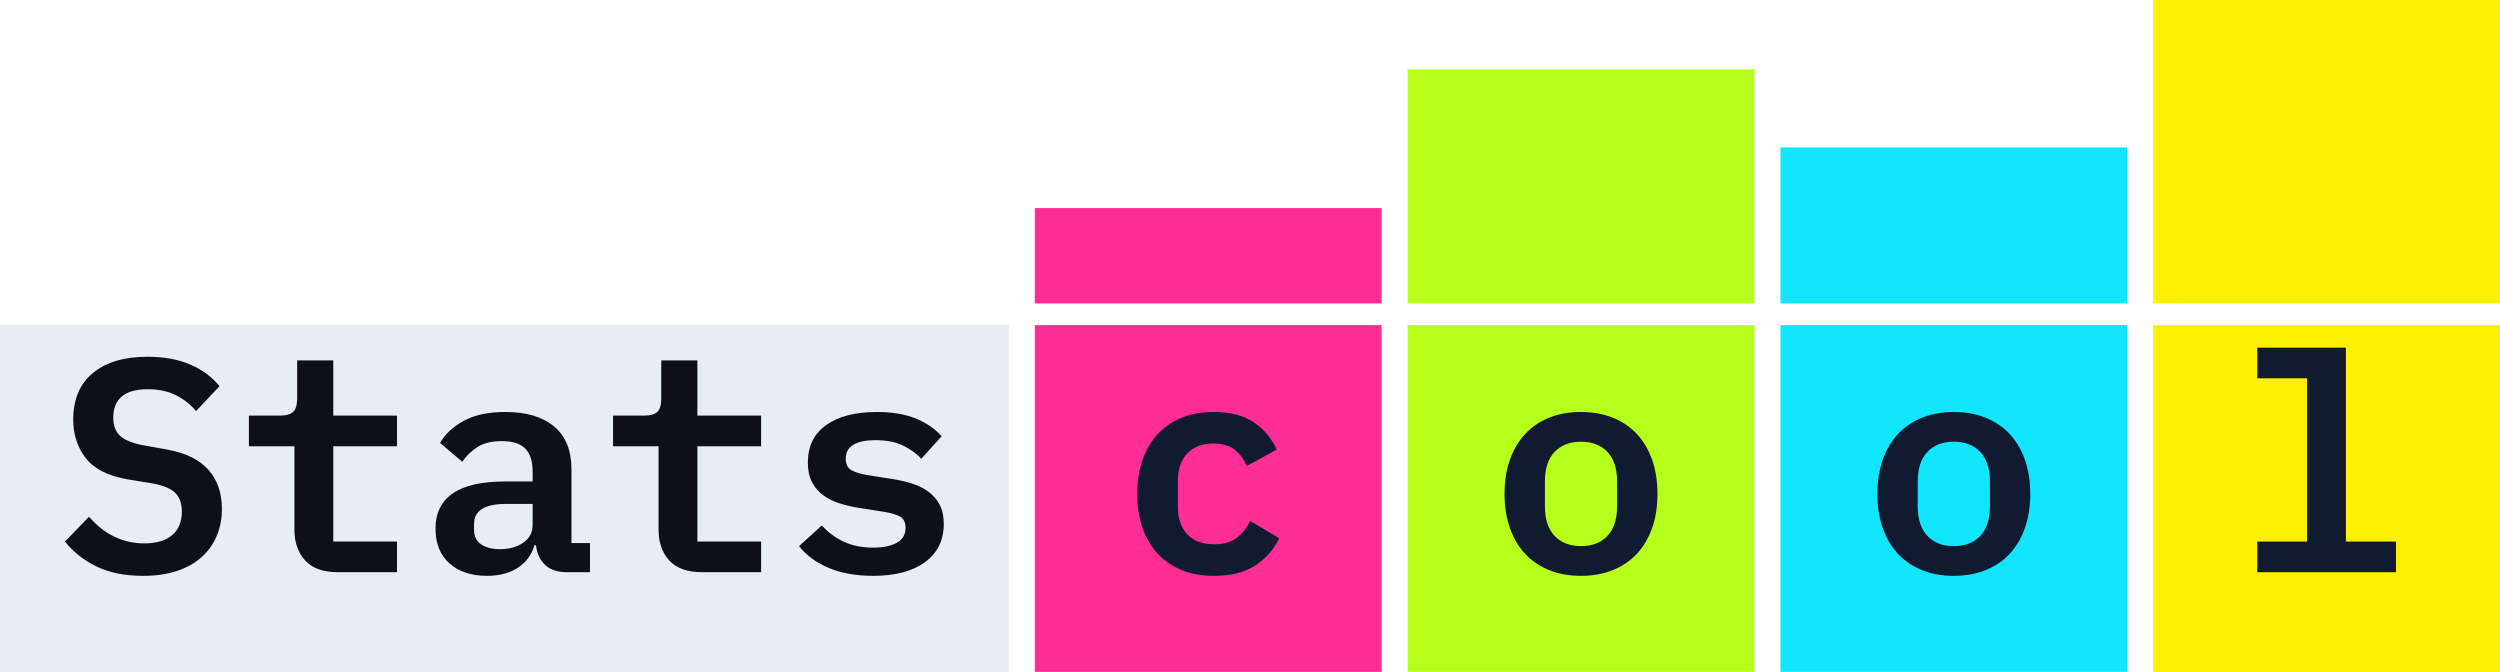
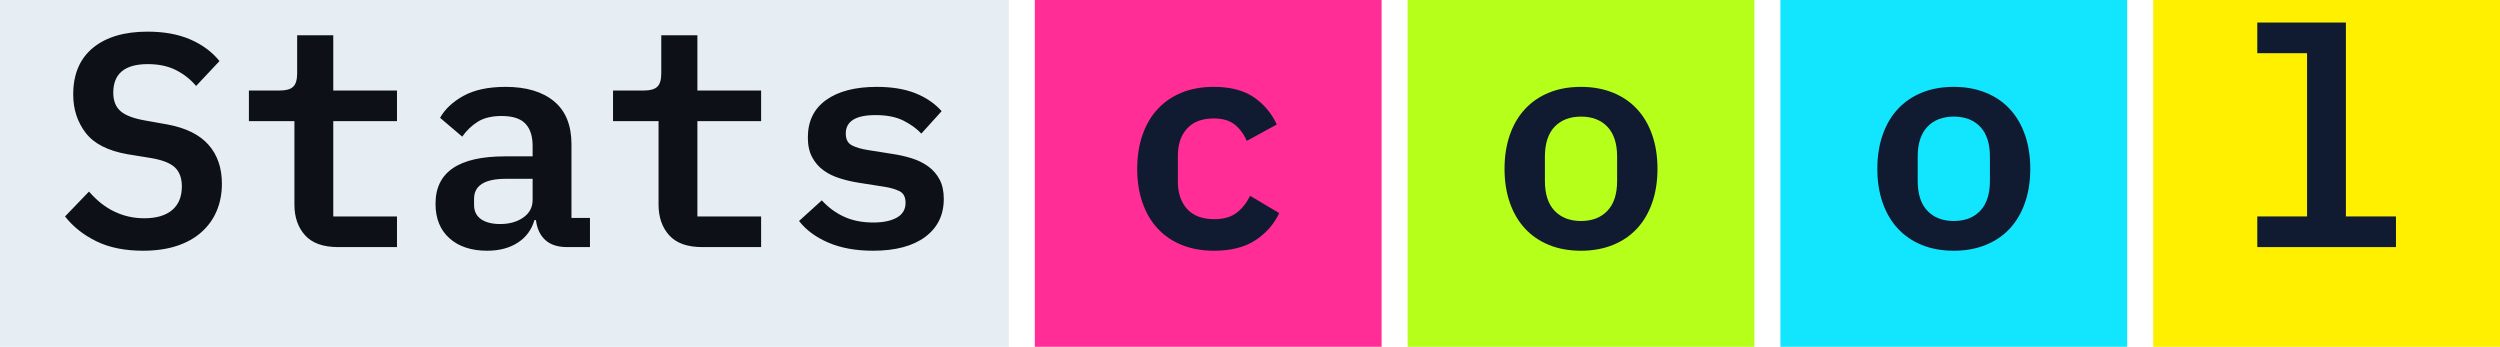
- <svg xmlns="http://www.w3.org/2000/svg" viewBox="0 0 576.72 155" role="img" aria-label="StatsCool">
-   <rect x="0" y="75" width="232.72" height="80" fill="#e6edf3" />
-   <path fill="#0d1117" d="M32.99 132.84Q26.69 132.84 22.25 130.67Q17.8 128.5 15 124.93L20.53 119.19Q23.26 122.34 26.45 123.84Q29.63 125.35 33.27 125.35Q37.47 125.35 39.71 123.46Q41.95 121.57 41.95 118Q41.95 115.06 40.27 113.56Q38.59 112.05 34.6 111.42L29.42 110.58Q22.63 109.39 19.76 105.65Q16.89 101.9 16.89 96.79Q16.89 89.79 21.44 86.04Q25.99 82.3 34.04 82.3Q39.78 82.3 43.95 84.12Q48.11 85.94 50.63 89.09L45.24 94.83Q43.28 92.52 40.55 91.16Q37.82 89.79 34.11 89.79Q26.13 89.79 26.13 96.37Q26.13 99.17 27.81 100.64Q29.49 102.11 33.55 102.81L38.66 103.72Q45.03 104.91 48.11 108.41Q51.19 111.91 51.19 117.37Q51.19 120.8 50 123.63Q48.81 126.47 46.5 128.53Q44.19 130.6 40.8 131.72Q37.4 132.84 32.99 132.84ZM78 132Q72.82 132 70.37 129.27Q67.92 126.54 67.92 122.2V102.95H57.42V95.88H64.56Q66.73 95.88 67.64 95Q68.55 94.13 68.55 91.89V83.14H76.88V95.88H91.58V102.95H76.88V124.93H91.58V132ZM130.85 132Q127.56 132 125.78 130.36Q123.99 128.71 123.64 125.77H123.29Q122.31 129.13 119.44 130.99Q116.57 132.84 112.37 132.84Q106.91 132.84 103.69 129.97Q100.47 127.1 100.47 121.99Q100.47 111.07 116.5 111.07H122.87V108.69Q122.87 105.26 121.19 103.51Q119.51 101.76 115.73 101.76Q112.3 101.76 110.2 103.09Q108.1 104.42 106.63 106.52L101.52 102.18Q103.2 99.17 106.94 97.1Q110.69 95.04 116.64 95.04Q123.78 95.04 127.8 98.36Q131.83 101.69 131.83 108.27V125.28H136.1V132ZM115.38 126.68Q118.6 126.68 120.73 125.18Q122.87 123.67 122.87 121.08V116.25H116.71Q109.36 116.25 109.36 120.87V122.27Q109.36 124.44 110.97 125.56Q112.58 126.68 115.38 126.68ZM162 132Q156.82 132 154.37 129.27Q151.92 126.54 151.92 122.2V102.95H141.42V95.88H148.56Q150.73 95.88 151.64 95Q152.55 94.13 152.55 91.89V83.14H160.88V95.88H175.58V102.95H160.88V124.93H175.58V132ZM201.41 132.84Q195.46 132.84 191.12 130.99Q186.78 129.13 184.33 125.98L189.58 121.22Q191.82 123.67 194.73 125Q197.63 126.33 201.48 126.33Q204.84 126.33 206.87 125.21Q208.9 124.09 208.9 121.78Q208.9 119.82 207.54 119.12Q206.17 118.42 203.93 118.07L198.12 117.16Q195.88 116.81 193.75 116.14Q191.61 115.48 189.97 114.29Q188.32 113.1 187.34 111.25Q186.36 109.39 186.36 106.73Q186.36 101.06 190.6 98.05Q194.83 95.04 202.25 95.04Q207.5 95.04 211.18 96.51Q214.85 97.98 217.23 100.64L212.54 105.82Q211 104.14 208.44 102.84Q205.89 101.55 201.97 101.55Q195.11 101.55 195.11 105.82Q195.11 107.78 196.51 108.52Q197.91 109.25 200.15 109.6L205.89 110.51Q208.2 110.86 210.34 111.53Q212.47 112.19 214.12 113.38Q215.76 114.57 216.74 116.39Q217.72 118.21 217.72 120.87Q217.72 126.47 213.42 129.66Q209.11 132.84 201.41 132.84Z" />
-   <rect x="238.72" y="48" width="80" height="22" fill="#FF2D95" />
-   <rect x="238.72" y="75" width="80" height="80" fill="#FF2D95" />
-   <path fill="#101a30" d="M280.05 132.84Q275.92 132.84 272.63 131.51Q269.34 130.18 267.07 127.73Q264.79 125.28 263.57 121.78Q262.34 118.28 262.34 113.94Q262.34 109.6 263.57 106.1Q264.79 102.6 267.07 100.15Q269.34 97.7 272.6 96.37Q275.85 95.04 279.98 95.04Q285.72 95.04 289.22 97.42Q292.72 99.8 294.54 103.72L287.61 107.5Q286.63 105.19 284.85 103.75Q283.06 102.32 279.98 102.32Q275.99 102.32 273.86 104.63Q271.72 106.94 271.72 110.93V116.95Q271.72 120.87 273.86 123.22Q275.99 125.56 280.12 125.56Q283.34 125.56 285.27 124.09Q287.19 122.62 288.38 120.17L295.1 124.16Q293.28 128.01 289.61 130.43Q285.93 132.84 280.05 132.84Z" />
-   <rect x="324.72" y="16" width="80" height="54" fill="#B6FF1A" />
-   <rect x="324.72" y="75" width="80" height="80" fill="#B6FF1A" />
-   <path fill="#101a30" d="M364.72 132.84Q360.59 132.84 357.34 131.51Q354.08 130.18 351.81 127.73Q349.53 125.28 348.31 121.78Q347.08 118.28 347.08 113.94Q347.08 109.6 348.31 106.1Q349.53 102.6 351.81 100.15Q354.08 97.7 357.34 96.37Q360.59 95.04 364.72 95.04Q368.78 95.04 372.07 96.37Q375.36 97.7 377.63 100.15Q379.91 102.6 381.13 106.1Q382.36 109.6 382.36 113.94Q382.36 118.28 381.13 121.78Q379.91 125.28 377.63 127.73Q375.36 130.18 372.07 131.51Q368.78 132.84 364.72 132.84ZM364.72 125.98Q368.57 125.98 370.81 123.63Q373.05 121.29 373.05 116.74V111.14Q373.05 106.59 370.81 104.25Q368.57 101.9 364.72 101.9Q360.87 101.9 358.63 104.25Q356.39 106.59 356.39 111.14V116.74Q356.39 121.29 358.63 123.63Q360.87 125.98 364.72 125.98Z" />
-   <rect x="410.72" y="34" width="80" height="36" fill="#12E6FF" />
-   <rect x="410.72" y="75" width="80" height="80" fill="#12E6FF" />
-   <path fill="#101a30" d="M450.72 132.84Q446.59 132.84 443.34 131.51Q440.08 130.18 437.81 127.73Q435.53 125.28 434.31 121.78Q433.08 118.28 433.08 113.94Q433.08 109.6 434.31 106.1Q435.53 102.6 437.81 100.15Q440.08 97.7 443.34 96.37Q446.59 95.04 450.72 95.04Q454.78 95.04 458.07 96.37Q461.36 97.7 463.63 100.15Q465.91 102.6 467.13 106.1Q468.36 109.6 468.36 113.94Q468.36 118.28 467.13 121.78Q465.91 125.28 463.63 127.73Q461.36 130.18 458.07 131.51Q454.78 132.84 450.72 132.84ZM450.72 125.98Q454.57 125.98 456.81 123.63Q459.05 121.29 459.05 116.74V111.14Q459.05 106.59 456.81 104.25Q454.57 101.9 450.72 101.9Q446.87 101.9 444.63 104.25Q442.39 106.59 442.39 111.14V116.74Q442.39 121.29 444.63 123.63Q446.87 125.98 450.72 125.98Z" />
-   <rect x="496.72" y="0" width="80" height="70" fill="#FFF000" />
-   <rect x="496.72" y="75" width="80" height="80" fill="#FFF000" />
-   <path fill="#101a30" d="M520.73 124.93H532.21V87.27H520.73V80.2H541.17V124.93H552.72V132H520.73Z" />
+ <svg xmlns="http://www.w3.org/2000/svg" viewBox="0 0 576.72 80" role="img" aria-label="StatsCool">
+   <rect x="0" y="0" width="232.72" height="80" fill="#e6edf3" />
+   <path fill="#0d1117" d="M32.99 57.84Q26.69 57.84 22.25 55.67Q17.8 53.5 15 49.93L20.53 44.19Q23.26 47.34 26.45 48.84Q29.63 50.35 33.27 50.35Q37.47 50.35 39.71 48.46Q41.95 46.57 41.95 43Q41.95 40.06 40.27 38.55Q38.59 37.05 34.6 36.42L29.42 35.58Q22.63 34.39 19.76 30.64Q16.89 26.9 16.89 21.79Q16.89 14.79 21.44 11.04Q25.99 7.3 34.04 7.3Q39.78 7.3 43.95 9.12Q48.11 10.94 50.63 14.09L45.24 19.83Q43.28 17.52 40.55 16.15Q37.82 14.79 34.11 14.79Q26.13 14.79 26.13 21.37Q26.13 24.17 27.81 25.64Q29.49 27.11 33.55 27.81L38.66 28.72Q45.03 29.91 48.11 33.41Q51.19 36.91 51.19 42.37Q51.19 45.8 50 48.63Q48.81 51.47 46.5 53.53Q44.19 55.6 40.8 56.72Q37.4 57.84 32.99 57.84ZM78 57Q72.82 57 70.37 54.27Q67.92 51.54 67.92 47.2V27.95H57.42V20.88H64.56Q66.73 20.88 67.64 20Q68.55 19.13 68.55 16.89V8.14H76.88V20.88H91.58V27.95H76.88V49.93H91.58V57ZM130.85 57Q127.56 57 125.78 55.36Q123.99 53.71 123.64 50.77H123.29Q122.31 54.13 119.44 55.98Q116.57 57.84 112.37 57.84Q106.91 57.84 103.69 54.97Q100.47 52.1 100.47 46.99Q100.47 36.07 116.5 36.07H122.87V33.69Q122.87 30.26 121.19 28.51Q119.51 26.76 115.73 26.76Q112.3 26.76 110.2 28.09Q108.1 29.42 106.63 31.52L101.52 27.18Q103.2 24.17 106.94 22.1Q110.69 20.04 116.64 20.04Q123.78 20.04 127.8 23.36Q131.83 26.69 131.83 33.27V50.28H136.1V57ZM115.38 51.68Q118.6 51.68 120.73 50.17Q122.87 48.67 122.87 46.08V41.25H116.71Q109.36 41.25 109.36 45.87V47.27Q109.36 49.44 110.97 50.56Q112.58 51.68 115.38 51.68ZM162 57Q156.82 57 154.37 54.27Q151.92 51.54 151.92 47.2V27.95H141.42V20.88H148.56Q150.73 20.88 151.64 20Q152.55 19.13 152.55 16.89V8.14H160.88V20.88H175.58V27.95H160.88V49.93H175.58V57ZM201.41 57.84Q195.46 57.84 191.12 55.98Q186.78 54.13 184.33 50.98L189.58 46.22Q191.82 48.67 194.73 50Q197.63 51.33 201.48 51.33Q204.84 51.33 206.87 50.21Q208.9 49.09 208.9 46.78Q208.9 44.82 207.54 44.12Q206.17 43.42 203.93 43.07L198.12 42.16Q195.88 41.81 193.75 41.14Q191.61 40.48 189.97 39.29Q188.32 38.1 187.34 36.24Q186.36 34.39 186.36 31.73Q186.36 26.06 190.6 23.05Q194.83 20.04 202.25 20.04Q207.5 20.04 211.18 21.51Q214.85 22.98 217.23 25.64L212.54 30.82Q211 29.14 208.44 27.84Q205.89 26.55 201.97 26.55Q195.11 26.55 195.11 30.82Q195.11 32.78 196.51 33.52Q197.91 34.25 200.15 34.6L205.89 35.51Q208.2 35.86 210.34 36.52Q212.47 37.19 214.12 38.38Q215.76 39.57 216.74 41.39Q217.72 43.21 217.72 45.87Q217.72 51.47 213.42 54.66Q209.11 57.84 201.41 57.84Z" />
+   <rect x="238.72" y="0" width="80" height="80" fill="#FF2D95" />
+   <path fill="#101a30" d="M280.05 57.84Q275.92 57.84 272.63 56.51Q269.34 55.18 267.07 52.73Q264.79 50.28 263.57 46.78Q262.34 43.28 262.34 38.94Q262.34 34.6 263.57 31.1Q264.79 27.6 267.07 25.15Q269.34 22.7 272.6 21.37Q275.85 20.04 279.98 20.04Q285.72 20.04 289.22 22.42Q292.72 24.8 294.54 28.72L287.61 32.5Q286.63 30.19 284.85 28.75Q283.06 27.32 279.98 27.32Q275.99 27.32 273.86 29.63Q271.72 31.94 271.72 35.93V41.95Q271.72 45.87 273.86 48.22Q275.99 50.56 280.12 50.56Q283.34 50.56 285.27 49.09Q287.19 47.62 288.38 45.17L295.1 49.16Q293.28 53.01 289.61 55.42Q285.93 57.84 280.05 57.84Z" />
+   <rect x="324.72" y="0" width="80" height="80" fill="#B6FF1A" />
+   <path fill="#101a30" d="M364.72 57.84Q360.59 57.84 357.34 56.51Q354.08 55.18 351.81 52.73Q349.53 50.28 348.31 46.78Q347.08 43.28 347.08 38.94Q347.08 34.6 348.31 31.1Q349.53 27.6 351.81 25.15Q354.08 22.7 357.34 21.37Q360.59 20.04 364.72 20.04Q368.78 20.04 372.07 21.37Q375.36 22.7 377.63 25.15Q379.91 27.6 381.13 31.1Q382.36 34.6 382.36 38.94Q382.36 43.28 381.13 46.78Q379.91 50.28 377.63 52.73Q375.36 55.18 372.07 56.51Q368.78 57.84 364.72 57.84ZM364.72 50.98Q368.57 50.98 370.81 48.63Q373.05 46.29 373.05 41.74V36.14Q373.05 31.59 370.81 29.24Q368.57 26.9 364.72 26.9Q360.87 26.9 358.63 29.24Q356.39 31.59 356.39 36.14V41.74Q356.39 46.29 358.63 48.63Q360.87 50.98 364.72 50.98Z" />
+   <rect x="410.72" y="0" width="80" height="80" fill="#12E6FF" />
+   <path fill="#101a30" d="M450.72 57.84Q446.59 57.84 443.34 56.51Q440.08 55.18 437.81 52.73Q435.53 50.28 434.31 46.78Q433.08 43.28 433.08 38.94Q433.08 34.6 434.31 31.1Q435.53 27.6 437.81 25.15Q440.08 22.7 443.34 21.37Q446.59 20.04 450.72 20.04Q454.78 20.04 458.07 21.37Q461.36 22.7 463.63 25.15Q465.91 27.6 467.13 31.1Q468.36 34.6 468.36 38.94Q468.36 43.28 467.13 46.78Q465.91 50.28 463.63 52.73Q461.36 55.18 458.07 56.51Q454.78 57.84 450.72 57.84ZM450.72 50.98Q454.57 50.98 456.81 48.63Q459.05 46.29 459.05 41.74V36.14Q459.05 31.59 456.81 29.24Q454.57 26.9 450.72 26.9Q446.87 26.9 444.63 29.24Q442.39 31.59 442.39 36.14V41.74Q442.39 46.29 444.63 48.63Q446.87 50.98 450.72 50.98Z" />
+   <rect x="496.72" y="0" width="80" height="80" fill="#FFF000" />
+   <path fill="#101a30" d="M520.73 49.93H532.21V12.27H520.73V5.2H541.17V49.93H552.72V57H520.73Z" />
</svg>
